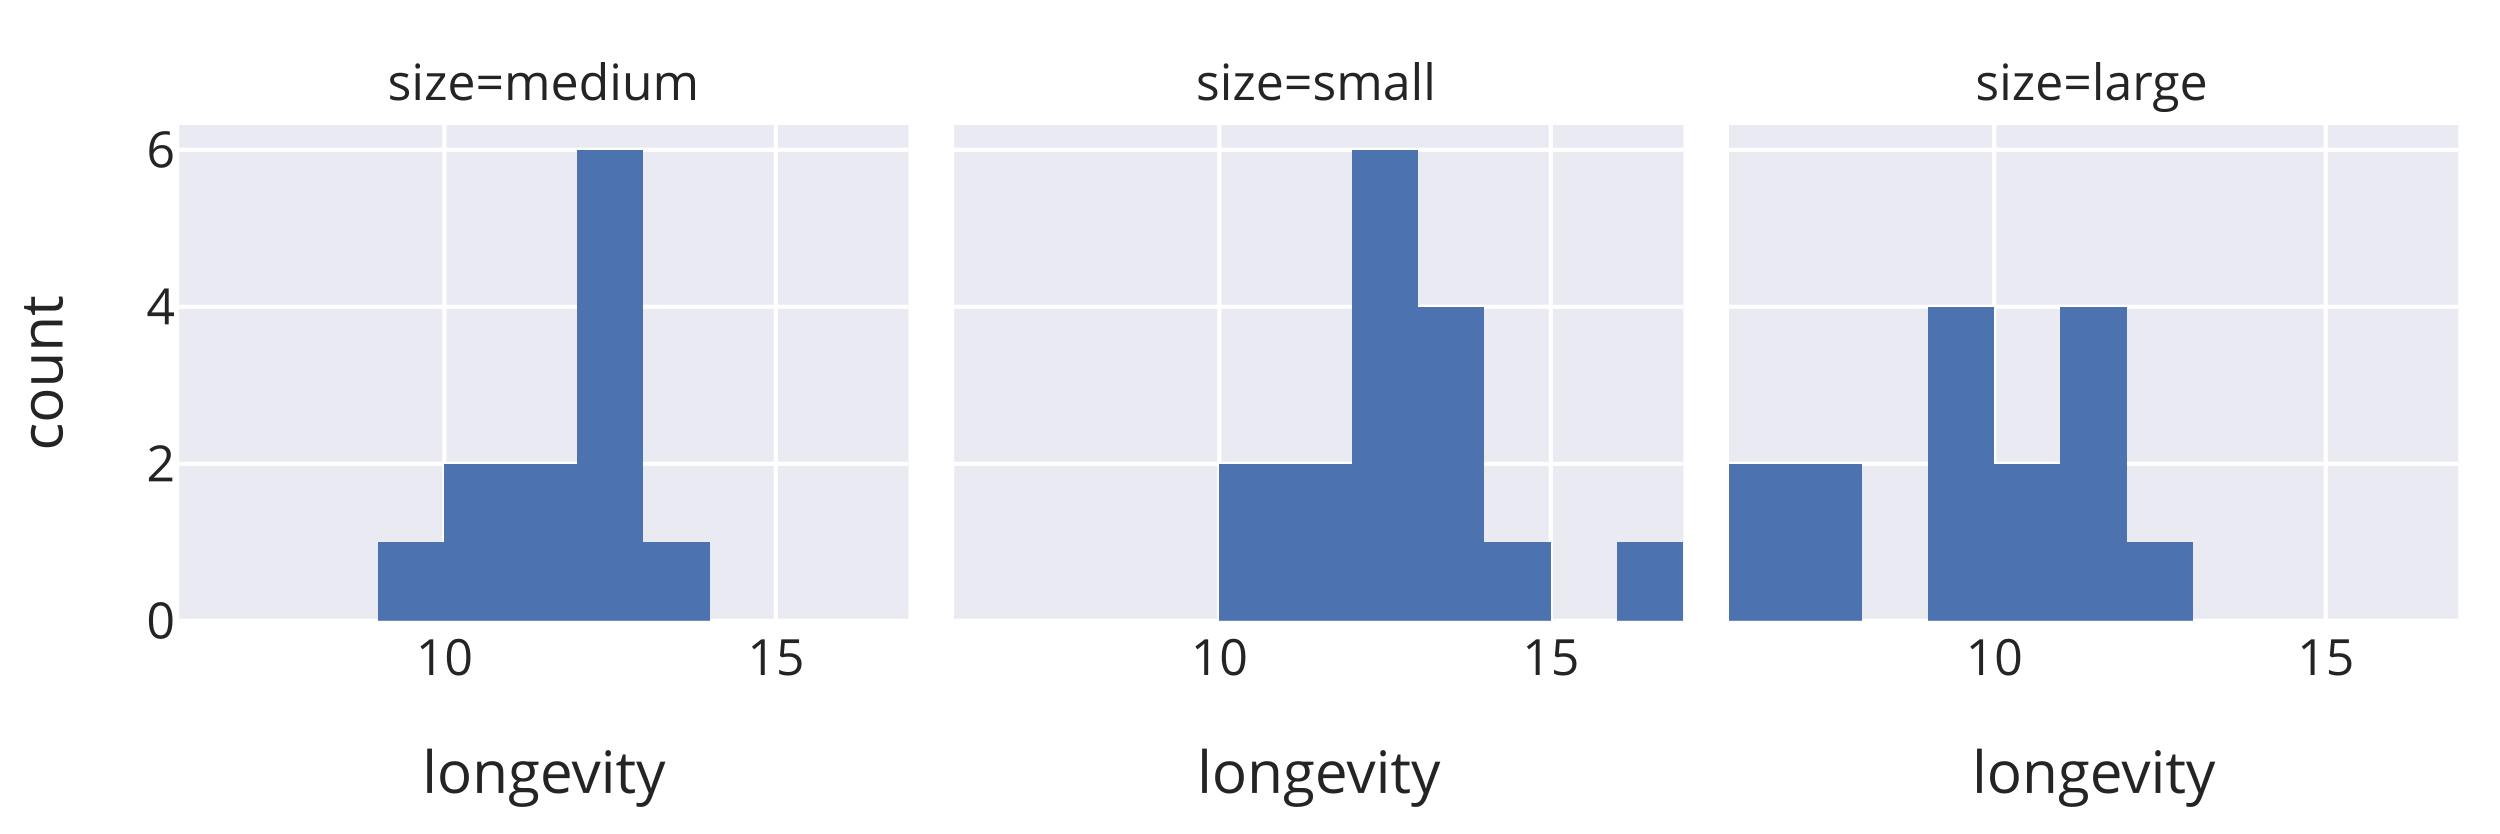
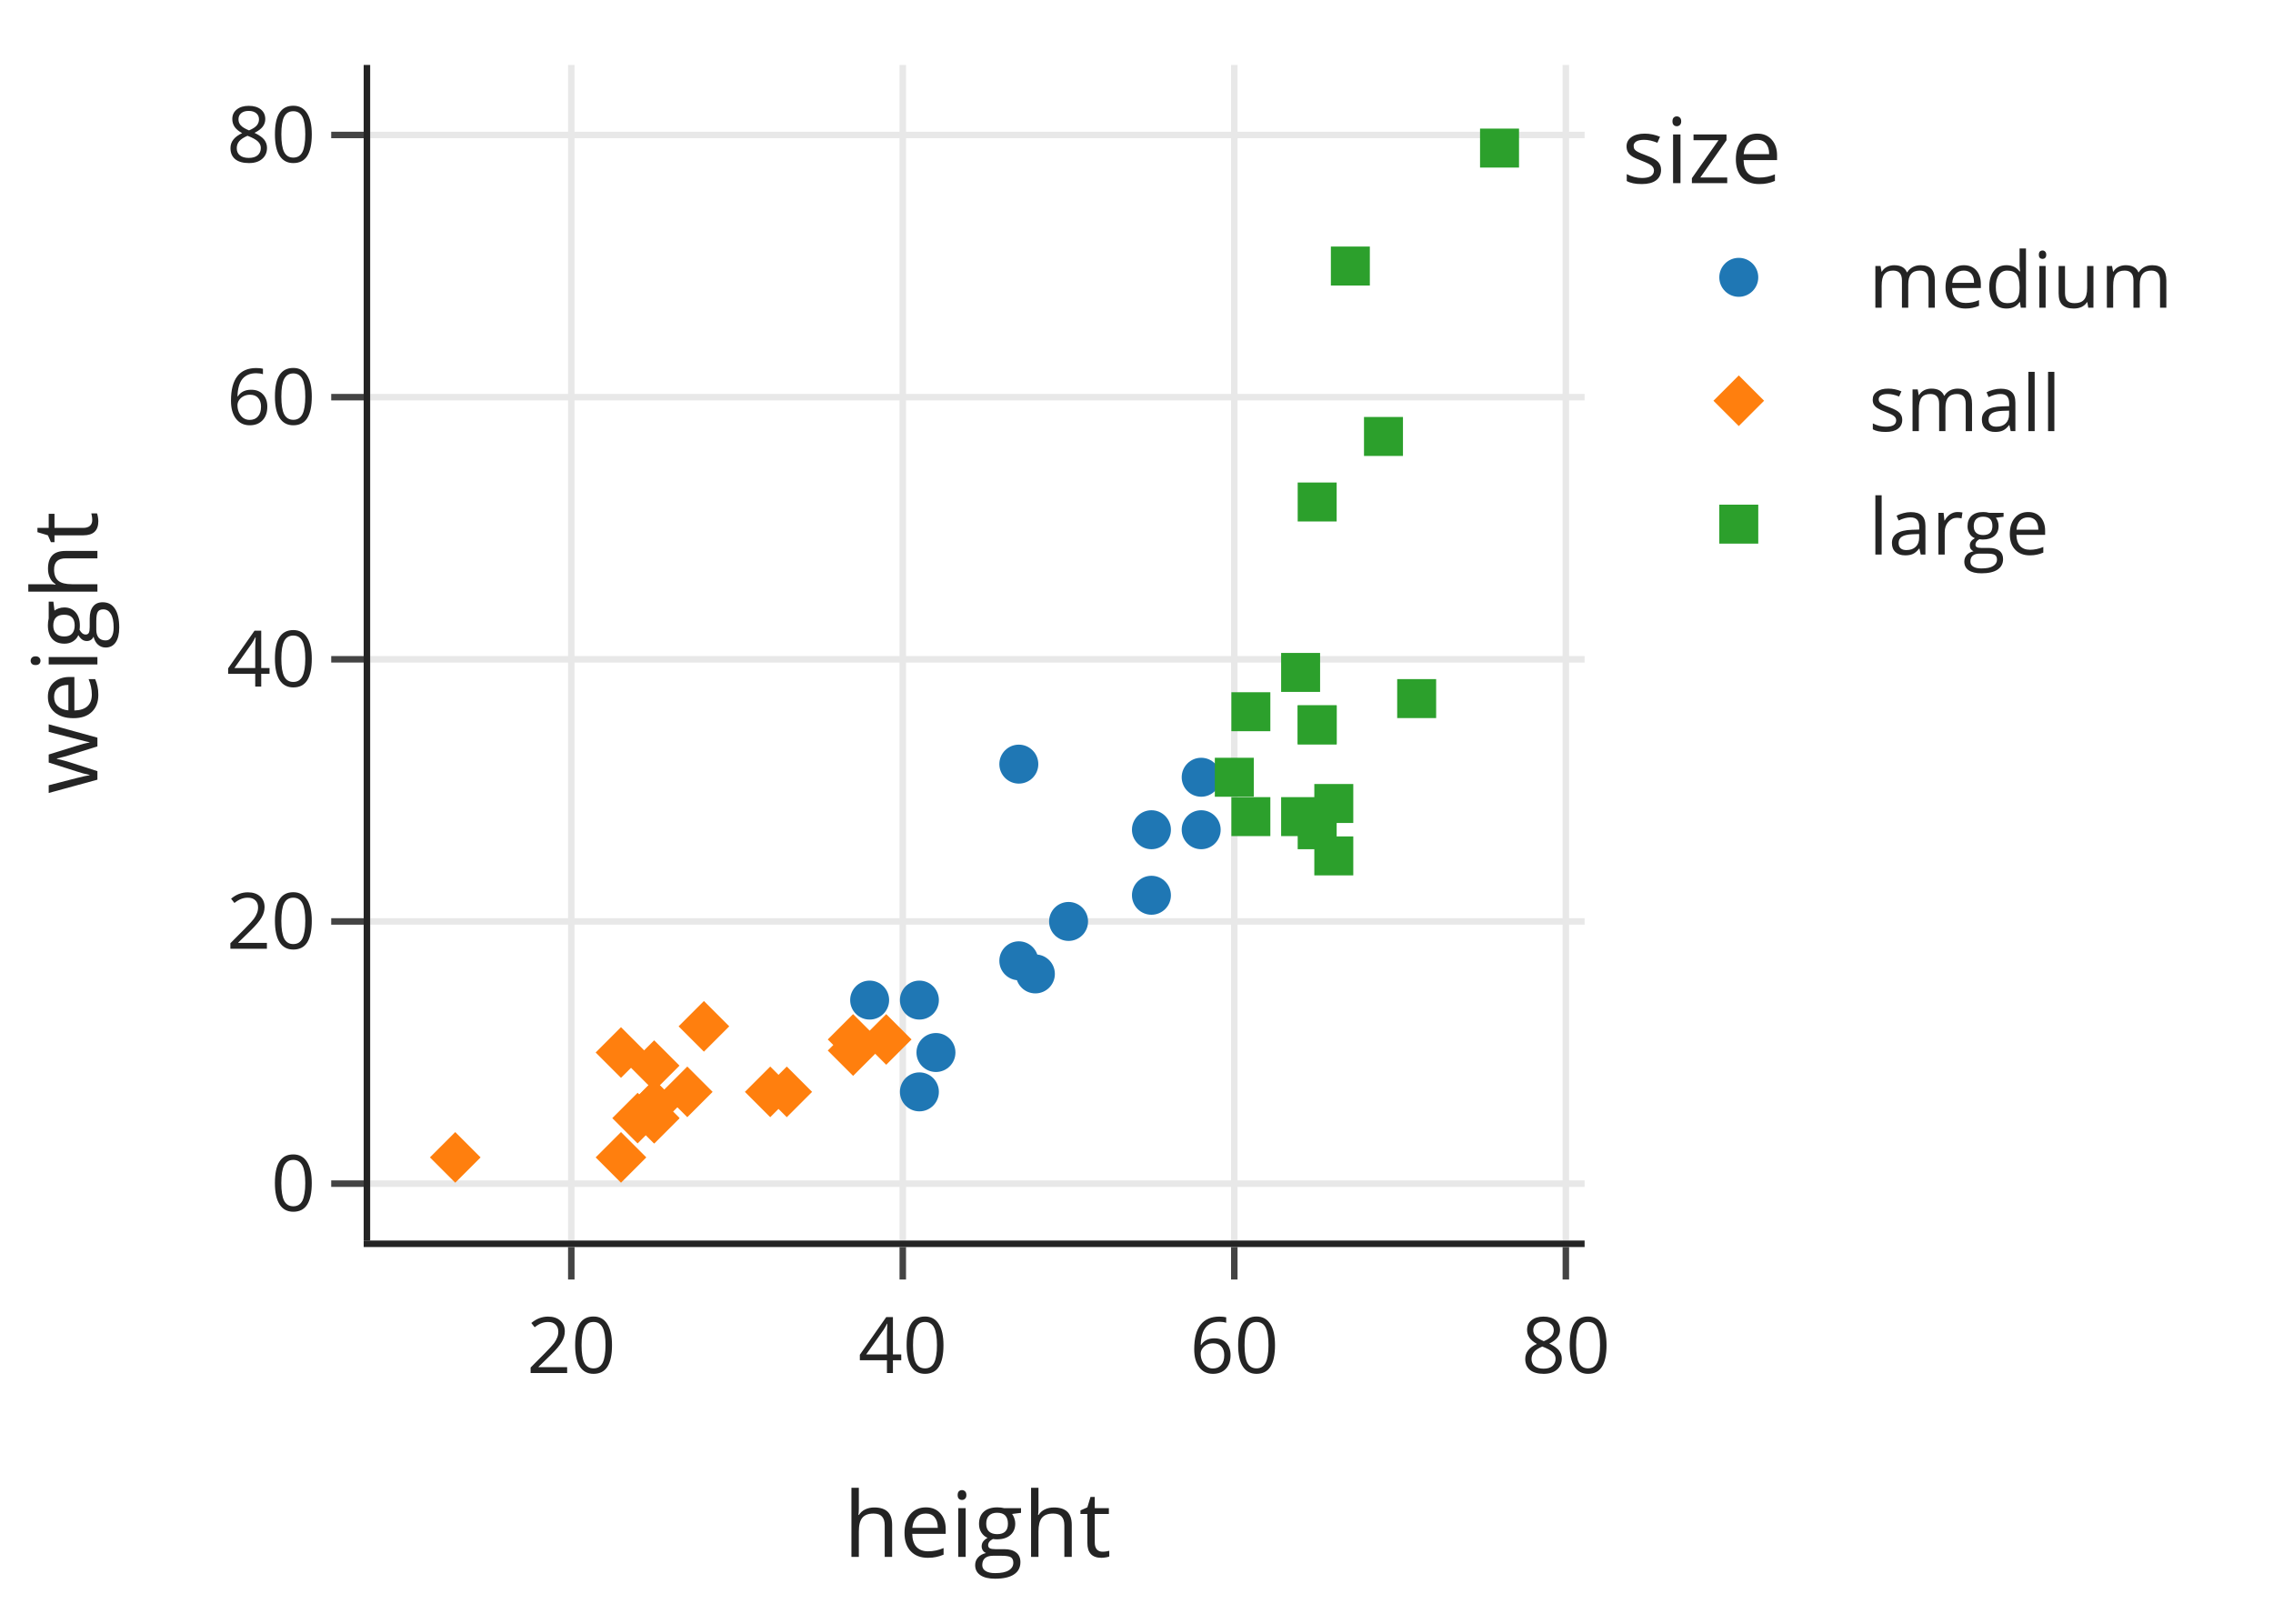
- <svg xmlns="http://www.w3.org/2000/svg" class="main-svg" width="600" height="200" style="" viewBox="0 0 600 200">
-   <rect x="0" y="0" width="600" height="200" style="fill: rgb(255, 255, 255); fill-opacity: 1;" />
-   <defs id="defs-318a5e">
+ <svg xmlns="http://www.w3.org/2000/svg" class="main-svg" width="350" height="250" style="" viewBox="0 0 350 250">
+   <rect x="0" y="0" width="350" height="250" style="fill: rgb(255, 255, 255); fill-opacity: 1;" />
+   <defs id="defs-d0784c">
    <g class="clips">
-       <clipPath id="clip318a5exyplot" class="plotclip">
-         <rect width="175.04" height="119" />
-       </clipPath>
-       <clipPath id="clip318a5ex2y2plot" class="plotclip">
-         <rect width="175.04" height="119" />
-       </clipPath>
-       <clipPath id="clip318a5ex3y3plot" class="plotclip">
-         <rect width="175.04" height="119" />
-       </clipPath>
-       <clipPath class="axesclip" id="clip318a5ex">
-         <rect x="43" y="0" width="175.04" height="200" />
-       </clipPath>
-       <clipPath class="axesclip" id="clip318a5ey">
-         <rect x="0" y="30" width="600" height="119" />
-       </clipPath>
-       <clipPath class="axesclip" id="clip318a5exy">
-         <rect x="43" y="30" width="175.04" height="119" />
-       </clipPath>
-       <clipPath class="axesclip" id="clip318a5ey2">
-         <rect x="0" y="30" width="600" height="119" />
-       </clipPath>
-       <clipPath class="axesclip" id="clip318a5exy2">
-         <rect x="43" y="30" width="175.04" height="119" />
-       </clipPath>
-       <clipPath class="axesclip" id="clip318a5ey3">
-         <rect x="0" y="30" width="600" height="119" />
-       </clipPath>
-       <clipPath class="axesclip" id="clip318a5exy3">
-         <rect x="43" y="30" width="175.04" height="119" />
-       </clipPath>
-       <clipPath class="axesclip" id="clip318a5ex2">
-         <rect x="228.98" y="0" width="175.04" height="200" />
-       </clipPath>
-       <clipPath class="axesclip" id="clip318a5ex2y">
-         <rect x="228.98" y="30" width="175.04" height="119" />
-       </clipPath>
-       <clipPath class="axesclip" id="clip318a5ex2y2">
-         <rect x="228.98" y="30" width="175.04" height="119" />
-       </clipPath>
-       <clipPath class="axesclip" id="clip318a5ex2y3">
-         <rect x="228.98" y="30" width="175.04" height="119" />
-       </clipPath>
-       <clipPath class="axesclip" id="clip318a5ex3">
-         <rect x="414.96" y="0" width="175.04" height="200" />
-       </clipPath>
-       <clipPath class="axesclip" id="clip318a5ex3y">
-         <rect x="414.96" y="30" width="175.04" height="119" />
-       </clipPath>
-       <clipPath class="axesclip" id="clip318a5ex3y2">
-         <rect x="414.96" y="30" width="175.04" height="119" />
-       </clipPath>
-       <clipPath class="axesclip" id="clip318a5ex3y3">
-         <rect x="414.96" y="30" width="175.04" height="119" />
+       <clipPath id="clipd0784cxyplot" class="plotclip">
+         <rect width="187" height="181" />
+       </clipPath>
+       <clipPath class="axesclip" id="clipd0784cx">
+         <rect x="57" y="0" width="187" height="250" />
+       </clipPath>
+       <clipPath class="axesclip" id="clipd0784cy">
+         <rect x="0" y="10" width="350" height="181" />
+       </clipPath>
+       <clipPath class="axesclip" id="clipd0784cxy">
+         <rect x="57" y="10" width="187" height="181" />
      </clipPath>
    </g>
    <g class="gradients" />
    <g class="patterns" />
  </defs>
-   <g class="bglayer">
-     <rect class="bg" x="43" y="30" width="175.04" height="119" style="fill: rgb(234, 234, 242); fill-opacity: 1; stroke-width: 0;" />
-     <rect class="bg" x="228.98" y="30" width="175.04" height="119" style="fill: rgb(234, 234, 242); fill-opacity: 1; stroke-width: 0;" />
-     <rect class="bg" x="414.96" y="30" width="175.04" height="119" style="fill: rgb(234, 234, 242); fill-opacity: 1; stroke-width: 0;" />
-   </g>
+   <g class="bglayer" />
  <g class="layer-below">
    <g class="imagelayer" />
    <g class="shapelayer" />
  </g>
  <g class="cartesianlayer">
    <g class="subplot xy">
      <g class="layer-subplot">
        <g class="shapelayer" />
        <g class="imagelayer" />
      </g>
      <g class="gridlayer">
        <g class="x">
-           <path class="xgrid crisp" transform="translate(106.65,0)" d="M0,30v119" style="stroke: rgb(255, 255, 255); stroke-opacity: 1; stroke-width: 1px;" />
-           <path class="xgrid crisp" transform="translate(186.21,0)" d="M0,30v119" style="stroke: rgb(255, 255, 255); stroke-opacity: 1; stroke-width: 1px;" />
+           <path class="xgrid crisp" transform="translate(87.97,0)" d="M0,10v181" style="stroke: rgb(232, 232, 232); stroke-opacity: 1; stroke-width: 1px;" />
+           <path class="xgrid crisp" transform="translate(139.01,0)" d="M0,10v181" style="stroke: rgb(232, 232, 232); stroke-opacity: 1; stroke-width: 1px;" />
+           <path class="xgrid crisp" transform="translate(190.06,0)" d="M0,10v181" style="stroke: rgb(232, 232, 232); stroke-opacity: 1; stroke-width: 1px;" />
+           <path class="xgrid crisp" transform="translate(241.11,0)" d="M0,10v181" style="stroke: rgb(232, 232, 232); stroke-opacity: 1; stroke-width: 1px;" />
        </g>
        <g class="y">
-           <path class="ygrid crisp" transform="translate(0,111.32)" d="M43,0h175.04" style="stroke: rgb(255, 255, 255); stroke-opacity: 1; stroke-width: 1px;" />
-           <path class="ygrid crisp" transform="translate(0,73.63)" d="M43,0h175.04" style="stroke: rgb(255, 255, 255); stroke-opacity: 1; stroke-width: 1px;" />
-           <path class="ygrid crisp" transform="translate(0,35.95)" d="M43,0h175.04" style="stroke: rgb(255, 255, 255); stroke-opacity: 1; stroke-width: 1px;" />
-         </g>
-       </g>
-       <g class="zerolinelayer">
-         <path class="yzl zl crisp" transform="translate(0,149)" d="M43,0h175.04" style="stroke: rgb(255, 255, 255); stroke-opacity: 1; stroke-width: 1px;" />
-       </g>
+           <path class="ygrid crisp" transform="translate(0,182.24)" d="M57,0h187" style="stroke: rgb(232, 232, 232); stroke-opacity: 1; stroke-width: 1px;" />
+           <path class="ygrid crisp" transform="translate(0,141.87)" d="M57,0h187" style="stroke: rgb(232, 232, 232); stroke-opacity: 1; stroke-width: 1px;" />
+           <path class="ygrid crisp" transform="translate(0,101.51)" d="M57,0h187" style="stroke: rgb(232, 232, 232); stroke-opacity: 1; stroke-width: 1px;" />
+           <path class="ygrid crisp" transform="translate(0,61.15)" d="M57,0h187" style="stroke: rgb(232, 232, 232); stroke-opacity: 1; stroke-width: 1px;" />
+           <path class="ygrid crisp" transform="translate(0,20.78)" d="M57,0h187" style="stroke: rgb(232, 232, 232); stroke-opacity: 1; stroke-width: 1px;" />
+         </g>
+       </g>
+       <g class="zerolinelayer" />
      <path class="xlines-below" />
      <path class="ylines-below" />
      <g class="overlines-below" />
      <g class="xaxislayer-below" />
      <g class="yaxislayer-below" />
      <g class="overaxes-below" />
-       <g class="plot" transform="translate(43,30)" clip-path="url(#clip318a5exyplot)">
-         <g class="barlayer mlayer">
-           <g class="trace bars" shape-rendering="crispEdges" style="opacity: 1;">
+       <g class="plot" transform="translate(57,10)" clip-path="url(#clipd0784cxyplot)">
+         <g class="scatterlayer mlayer">
+           <g class="trace scatter trace59fc5f" style="stroke-miterlimit: 2; opacity: 1;">
+             <g class="fills" />
+             <g class="errorbars" />
+             <g class="lines" />
            <g class="points">
-               <g class="point">
-                 <path d="M47.74,119V100.16H63.65V119Z" style="vector-effect: non-scaling-stroke; opacity: 1; stroke-width: 0px; fill: rgb(76, 114, 176); fill-opacity: 1;" />
-               </g>
-               <g class="point">
-                 <path d="M63.65,119V81.32H79.56V119Z" style="vector-effect: non-scaling-stroke; opacity: 1; stroke-width: 0px; fill: rgb(76, 114, 176); fill-opacity: 1;" />
-               </g>
-               <g class="point">
-                 <path d="M79.56,119V81.32H95.48V119Z" style="vector-effect: non-scaling-stroke; opacity: 1; stroke-width: 0px; fill: rgb(76, 114, 176); fill-opacity: 1;" />
-               </g>
-               <g class="point">
-                 <path d="M95.48,119V5.95H111.39V119Z" style="vector-effect: non-scaling-stroke; opacity: 1; stroke-width: 0px; fill: rgb(76, 114, 176); fill-opacity: 1;" />
-               </g>
-               <g class="point">
-                 <path d="M111.39,119V100.16H127.3V119Z" style="vector-effect: non-scaling-stroke; opacity: 1; stroke-width: 0px; fill: rgb(76, 114, 176); fill-opacity: 1;" />
-               </g>
-             </g>
+               <path class="point" transform="translate(102.43,139.95)" d="M3,0A3,3 0 1,1 0,-3A3,3 0 0,1 3,0Z" style="opacity: 1; stroke-width: 0px; fill: rgb(31, 119, 180); fill-opacity: 1;" />
+               <path class="point" transform="translate(84.57,143.98)" d="M3,0A3,3 0 1,1 0,-3A3,3 0 0,1 3,0Z" style="opacity: 1; stroke-width: 0px; fill: rgb(31, 119, 180); fill-opacity: 1;" />
+               <path class="point" transform="translate(120.3,127.84)" d="M3,0A3,3 0 1,1 0,-3A3,3 0 0,1 3,0Z" style="opacity: 1; stroke-width: 0px; fill: rgb(31, 119, 180); fill-opacity: 1;" />
+               <path class="point" transform="translate(107.54,131.87)" d="M3,0A3,3 0 1,1 0,-3A3,3 0 0,1 3,0Z" style="opacity: 1; stroke-width: 0px; fill: rgb(31, 119, 180); fill-opacity: 1;" />
+               <path class="point" transform="translate(127.96,109.67)" d="M3,0A3,3 0 1,1 0,-3A3,3 0 0,1 3,0Z" style="opacity: 1; stroke-width: 0px; fill: rgb(31, 119, 180); fill-opacity: 1;" />
+               <path class="point" transform="translate(127.96,117.75)" d="M3,0A3,3 0 1,1 0,-3A3,3 0 0,1 3,0Z" style="opacity: 1; stroke-width: 0px; fill: rgb(31, 119, 180); fill-opacity: 1;" />
+               <path class="point" transform="translate(84.57,158.11)" d="M3,0A3,3 0 1,1 0,-3A3,3 0 0,1 3,0Z" style="opacity: 1; stroke-width: 0px; fill: rgb(31, 119, 180); fill-opacity: 1;" />
+               <path class="point" transform="translate(87.12,152.05)" d="M3,0A3,3 0 1,1 0,-3A3,3 0 0,1 3,0Z" style="opacity: 1; stroke-width: 0px; fill: rgb(31, 119, 180); fill-opacity: 1;" />
+               <path class="point" transform="translate(76.91,143.98)" d="M3,0A3,3 0 1,1 0,-3A3,3 0 0,1 3,0Z" style="opacity: 1; stroke-width: 0px; fill: rgb(31, 119, 180); fill-opacity: 1;" />
+               <path class="point" transform="translate(99.88,107.65)" d="M3,0A3,3 0 1,1 0,-3A3,3 0 0,1 3,0Z" style="opacity: 1; stroke-width: 0px; fill: rgb(31, 119, 180); fill-opacity: 1;" />
+               <path class="point" transform="translate(99.88,137.93)" d="M3,0A3,3 0 1,1 0,-3A3,3 0 0,1 3,0Z" style="opacity: 1; stroke-width: 0px; fill: rgb(31, 119, 180); fill-opacity: 1;" />
+               <path class="point" transform="translate(120.3,117.75)" d="M3,0A3,3 0 1,1 0,-3A3,3 0 0,1 3,0Z" style="opacity: 1; stroke-width: 0px; fill: rgb(31, 119, 180); fill-opacity: 1;" />
+             </g>
+             <g class="text" />
+           </g>
+           <g class="trace scatter tracee85592" style="stroke-miterlimit: 2; opacity: 1;">
+             <g class="fills" />
+             <g class="errorbars" />
+             <g class="lines" />
+             <g class="points">
+               <path class="point" transform="translate(43.73,160.13)" d="M3.9,0L0,3.9L-3.9,0L0,-3.9Z" style="opacity: 1; stroke-width: 0px; fill: rgb(255, 127, 14); fill-opacity: 1;" />
+               <path class="point" transform="translate(74.36,150.04)" d="M3.9,0L0,3.9L-3.9,0L0,-3.9Z" style="opacity: 1; stroke-width: 0px; fill: rgb(255, 127, 14); fill-opacity: 1;" />
+               <path class="point" transform="translate(74.36,151.75)" d="M3.9,0L0,3.9L-3.9,0L0,-3.9Z" style="opacity: 1; stroke-width: 0px; fill: rgb(255, 127, 14); fill-opacity: 1;" />
+               <path class="point" transform="translate(48.83,158.11)" d="M3.9,0L0,3.9L-3.9,0L0,-3.9Z" style="opacity: 1; stroke-width: 0px; fill: rgb(255, 127, 14); fill-opacity: 1;" />
+               <path class="point" transform="translate(64.15,158.11)" d="M3.9,0L0,3.9L-3.9,0L0,-3.9Z" style="opacity: 1; stroke-width: 0px; fill: rgb(255, 127, 14); fill-opacity: 1;" />
+               <path class="point" transform="translate(13.1,168.2)" d="M3.9,0L0,3.9L-3.9,0L0,-3.9Z" style="opacity: 1; stroke-width: 0px; fill: rgb(255, 127, 14); fill-opacity: 1;" />
+               <path class="point" transform="translate(43.73,162.15)" d="M3.9,0L0,3.9L-3.9,0L0,-3.9Z" style="opacity: 1; stroke-width: 0px; fill: rgb(255, 127, 14); fill-opacity: 1;" />
+               <path class="point" transform="translate(38.62,168.2)" d="M3.9,0L0,3.9L-3.9,0L0,-3.9Z" style="opacity: 1; stroke-width: 0px; fill: rgb(255, 127, 14); fill-opacity: 1;" />
+               <path class="point" transform="translate(43.73,160.13)" d="M3.9,0L0,3.9L-3.9,0L0,-3.9Z" style="opacity: 1; stroke-width: 0px; fill: rgb(255, 127, 14); fill-opacity: 1;" />
+               <path class="point" transform="translate(79.46,150.04)" d="M3.9,0L0,3.9L-3.9,0L0,-3.9Z" style="opacity: 1; stroke-width: 0px; fill: rgb(255, 127, 14); fill-opacity: 1;" />
+               <path class="point" transform="translate(41.18,162.15)" d="M3.9,0L0,3.9L-3.9,0L0,-3.9Z" style="opacity: 1; stroke-width: 0px; fill: rgb(255, 127, 14); fill-opacity: 1;" />
+               <path class="point" transform="translate(43.73,162.15)" d="M3.9,0L0,3.9L-3.9,0L0,-3.9Z" style="opacity: 1; stroke-width: 0px; fill: rgb(255, 127, 14); fill-opacity: 1;" />
+               <path class="point" transform="translate(61.6,158.11)" d="M3.9,0L0,3.9L-3.9,0L0,-3.9Z" style="opacity: 1; stroke-width: 0px; fill: rgb(255, 127, 14); fill-opacity: 1;" />
+               <path class="point" transform="translate(51.39,148.02)" d="M3.9,0L0,3.9L-3.9,0L0,-3.9Z" style="opacity: 1; stroke-width: 0px; fill: rgb(255, 127, 14); fill-opacity: 1;" />
+               <path class="point" transform="translate(38.62,152.05)" d="M3.9,0L0,3.9L-3.9,0L0,-3.9Z" style="opacity: 1; stroke-width: 0px; fill: rgb(255, 127, 14); fill-opacity: 1;" />
+               <path class="point" transform="translate(43.73,154.07)" d="M3.9,0L0,3.9L-3.9,0L0,-3.9Z" style="opacity: 1; stroke-width: 0px; fill: rgb(255, 127, 14); fill-opacity: 1;" />
+             </g>
+             <g class="text" />
+           </g>
+           <g class="trace scatter traceb0f24b" style="stroke-miterlimit: 2; opacity: 1;">
+             <g class="fills" />
+             <g class="errorbars" />
+             <g class="lines" />
+             <g class="points">
+               <path class="point" transform="translate(135.61,115.73)" d="M3,3H-3V-3H3Z" style="opacity: 1; stroke-width: 0px; fill: rgb(44, 160, 44); fill-opacity: 1;" />
+               <path class="point" transform="translate(145.82,117.75)" d="M3,3H-3V-3H3Z" style="opacity: 1; stroke-width: 0px; fill: rgb(44, 160, 44); fill-opacity: 1;" />
+               <path class="point" transform="translate(148.38,113.71)" d="M3,3H-3V-3H3Z" style="opacity: 1; stroke-width: 0px; fill: rgb(44, 160, 44); fill-opacity: 1;" />
+               <path class="point" transform="translate(133.06,109.67)" d="M3,3H-3V-3H3Z" style="opacity: 1; stroke-width: 0px; fill: rgb(44, 160, 44); fill-opacity: 1;" />
+               <path class="point" transform="translate(143.27,115.73)" d="M3,3H-3V-3H3Z" style="opacity: 1; stroke-width: 0px; fill: rgb(44, 160, 44); fill-opacity: 1;" />
+               <path class="point" transform="translate(145.82,101.6)" d="M3,3H-3V-3H3Z" style="opacity: 1; stroke-width: 0px; fill: rgb(44, 160, 44); fill-opacity: 1;" />
+               <path class="point" transform="translate(148.38,121.78)" d="M3,3H-3V-3H3Z" style="opacity: 1; stroke-width: 0px; fill: rgb(44, 160, 44); fill-opacity: 1;" />
+               <path class="point" transform="translate(156.03,57.2)" d="M3,3H-3V-3H3Z" style="opacity: 1; stroke-width: 0px; fill: rgb(44, 160, 44); fill-opacity: 1;" />
+               <path class="point" transform="translate(145.82,101.6)" d="M3,3H-3V-3H3Z" style="opacity: 1; stroke-width: 0px; fill: rgb(44, 160, 44); fill-opacity: 1;" />
+               <path class="point" transform="translate(161.14,97.56)" d="M3,3H-3V-3H3Z" style="opacity: 1; stroke-width: 0px; fill: rgb(44, 160, 44); fill-opacity: 1;" />
+               <path class="point" transform="translate(135.61,99.58)" d="M3,3H-3V-3H3Z" style="opacity: 1; stroke-width: 0px; fill: rgb(44, 160, 44); fill-opacity: 1;" />
+               <path class="point" transform="translate(143.27,93.53)" d="M3,3H-3V-3H3Z" style="opacity: 1; stroke-width: 0px; fill: rgb(44, 160, 44); fill-opacity: 1;" />
+               <path class="point" transform="translate(145.82,67.29)" d="M3,3H-3V-3H3Z" style="opacity: 1; stroke-width: 0px; fill: rgb(44, 160, 44); fill-opacity: 1;" />
+               <path class="point" transform="translate(173.9,12.8)" d="M3,3H-3V-3H3Z" style="opacity: 1; stroke-width: 0px; fill: rgb(44, 160, 44); fill-opacity: 1;" />
+               <path class="point" transform="translate(150.93,30.96)" d="M3,3H-3V-3H3Z" style="opacity: 1; stroke-width: 0px; fill: rgb(44, 160, 44); fill-opacity: 1;" />
+             </g>
+             <g class="text" />
          </g>
        </g>
      </g>
      <g class="overplot" />
-       <path class="xlines-above crisp" d="M0,0" style="fill: none;" />
-       <path class="ylines-above crisp" d="M0,0" style="fill: none;" />
+       <path class="xlines-above crisp" d="M56,191.5H244" style="fill: none; stroke-width: 1px; stroke: rgb(36, 36, 36); stroke-opacity: 1;" />
+       <path class="ylines-above crisp" d="M56.5,10V191" style="fill: none; stroke-width: 1px; stroke: rgb(36, 36, 36); stroke-opacity: 1;" />
      <g class="overlines-above" />
      <g class="xaxislayer-above">
-         <g class="xtick">
-           <text text-anchor="middle" x="0" y="162" transform="translate(106.65,0)" style="font-family: 'Open Sans', verdana, arial, sans-serif; font-size: 12px; fill: rgb(36, 36, 36); fill-opacity: 1; white-space: pre; opacity: 1;">10</text>
-         </g>
-         <g class="xtick">
-           <text text-anchor="middle" x="0" y="162" style="font-family: 'Open Sans', verdana, arial, sans-serif; font-size: 12px; fill: rgb(36, 36, 36); fill-opacity: 1; white-space: pre; opacity: 1;" transform="translate(186.21,0)">15</text>
+         <path class="xtick ticks crisp" d="M0,192v5" transform="translate(87.97,0)" style="stroke: rgb(68, 68, 68); stroke-opacity: 1; stroke-width: 1px;" />
+         <path class="xtick ticks crisp" d="M0,192v5" transform="translate(139.01,0)" style="stroke: rgb(68, 68, 68); stroke-opacity: 1; stroke-width: 1px;" />
+         <path class="xtick ticks crisp" d="M0,192v5" transform="translate(190.06,0)" style="stroke: rgb(68, 68, 68); stroke-opacity: 1; stroke-width: 1px;" />
+         <path class="xtick ticks crisp" d="M0,192v5" transform="translate(241.11,0)" style="stroke: rgb(68, 68, 68); stroke-opacity: 1; stroke-width: 1px;" />
+         <g class="xtick">
+           <text text-anchor="middle" x="0" y="211.4" transform="translate(87.97,0)" style="font-family: 'Open Sans', verdana, arial, sans-serif; font-size: 12px; fill: rgb(36, 36, 36); fill-opacity: 1; white-space: pre; opacity: 1;">20</text>
+         </g>
+         <g class="xtick">
+           <text text-anchor="middle" x="0" y="211.4" style="font-family: 'Open Sans', verdana, arial, sans-serif; font-size: 12px; fill: rgb(36, 36, 36); fill-opacity: 1; white-space: pre; opacity: 1;" transform="translate(139.01,0)">40</text>
+         </g>
+         <g class="xtick">
+           <text text-anchor="middle" x="0" y="211.4" style="font-family: 'Open Sans', verdana, arial, sans-serif; font-size: 12px; fill: rgb(36, 36, 36); fill-opacity: 1; white-space: pre; opacity: 1;" transform="translate(190.06,0)">60</text>
+         </g>
+         <g class="xtick">
+           <text text-anchor="middle" x="0" y="211.4" style="font-family: 'Open Sans', verdana, arial, sans-serif; font-size: 12px; fill: rgb(36, 36, 36); fill-opacity: 1; white-space: pre; opacity: 1;" transform="translate(241.11,0)">80</text>
        </g>
      </g>
      <g class="yaxislayer-above">
-         <g class="ytick">
-           <text text-anchor="end" x="42" y="4.2" transform="translate(0,149)" style="font-family: 'Open Sans', verdana, arial, sans-serif; font-size: 12px; fill: rgb(36, 36, 36); fill-opacity: 1; white-space: pre; opacity: 1;">0</text>
-         </g>
-         <g class="ytick">
-           <text text-anchor="end" x="42" y="4.2" style="font-family: 'Open Sans', verdana, arial, sans-serif; font-size: 12px; fill: rgb(36, 36, 36); fill-opacity: 1; white-space: pre; opacity: 1;" transform="translate(0,111.32)">2</text>
-         </g>
-         <g class="ytick">
-           <text text-anchor="end" x="42" y="4.2" style="font-family: 'Open Sans', verdana, arial, sans-serif; font-size: 12px; fill: rgb(36, 36, 36); fill-opacity: 1; white-space: pre; opacity: 1;" transform="translate(0,73.63)">4</text>
-         </g>
-         <g class="ytick">
-           <text text-anchor="end" x="42" y="4.2" style="font-family: 'Open Sans', verdana, arial, sans-serif; font-size: 12px; fill: rgb(36, 36, 36); fill-opacity: 1; white-space: pre; opacity: 1;" transform="translate(0,35.95)">6</text>
-         </g>
-       </g>
-       <g class="overaxes-above" />
-     </g>
-     <g class="subplot x2y2">
-       <g class="layer-subplot">
-         <g class="shapelayer" />
-         <g class="imagelayer" />
-       </g>
-       <g class="gridlayer">
-         <g class="x2">
-           <path class="x2grid crisp" transform="translate(292.63,0)" d="M0,30v119" style="stroke: rgb(255, 255, 255); stroke-opacity: 1; stroke-width: 1px;" />
-           <path class="x2grid crisp" transform="translate(372.19,0)" d="M0,30v119" style="stroke: rgb(255, 255, 255); stroke-opacity: 1; stroke-width: 1px;" />
-         </g>
-         <g class="y2">
-           <path class="y2grid crisp" transform="translate(0,111.32)" d="M228.98,0h175.04" style="stroke: rgb(255, 255, 255); stroke-opacity: 1; stroke-width: 1px;" />
-           <path class="y2grid crisp" transform="translate(0,73.63)" d="M228.98,0h175.04" style="stroke: rgb(255, 255, 255); stroke-opacity: 1; stroke-width: 1px;" />
-           <path class="y2grid crisp" transform="translate(0,35.95)" d="M228.98,0h175.04" style="stroke: rgb(255, 255, 255); stroke-opacity: 1; stroke-width: 1px;" />
-         </g>
-       </g>
-       <g class="zerolinelayer">
-         <path class="y2zl zl crisp" transform="translate(0,149)" d="M228.98,0h175.04" style="stroke: rgb(255, 255, 255); stroke-opacity: 1; stroke-width: 1px;" />
-       </g>
-       <path class="xlines-below" />
-       <path class="ylines-below" />
-       <g class="overlines-below" />
-       <g class="xaxislayer-below" />
-       <g class="yaxislayer-below" />
-       <g class="overaxes-below" />
-       <g class="plot" transform="translate(228.98,30)" clip-path="url(#clip318a5ex2y2plot)">
-         <g class="barlayer mlayer">
-           <g class="trace bars" shape-rendering="crispEdges" style="opacity: 1;">
-             <g class="points">
-               <g class="point">
-                 <path d="M63.65,119V81.32H79.56V119Z" style="vector-effect: non-scaling-stroke; opacity: 1; stroke-width: 0px; fill: rgb(76, 114, 176); fill-opacity: 1;" />
-               </g>
-               <g class="point">
-                 <path d="M79.56,119V81.32H95.48V119Z" style="vector-effect: non-scaling-stroke; opacity: 1; stroke-width: 0px; fill: rgb(76, 114, 176); fill-opacity: 1;" />
-               </g>
-               <g class="point">
-                 <path d="M95.48,119V5.95H111.39V119Z" style="vector-effect: non-scaling-stroke; opacity: 1; stroke-width: 0px; fill: rgb(76, 114, 176); fill-opacity: 1;" />
-               </g>
-               <g class="point">
-                 <path d="M111.39,119V43.63H127.3V119Z" style="vector-effect: non-scaling-stroke; opacity: 1; stroke-width: 0px; fill: rgb(76, 114, 176); fill-opacity: 1;" />
-               </g>
-               <g class="point">
-                 <path d="M127.3,119V100.16H143.21V119Z" style="vector-effect: non-scaling-stroke; opacity: 1; stroke-width: 0px; fill: rgb(76, 114, 176); fill-opacity: 1;" />
-               </g>
-               <g class="point">
-                 <path d="M0,0Z" style="vector-effect: non-scaling-stroke; opacity: 1; stroke-width: 0px; fill: rgb(76, 114, 176); fill-opacity: 1;" />
-               </g>
-               <g class="point">
-                 <path d="M159.13,119V100.16H175.04V119Z" style="vector-effect: non-scaling-stroke; opacity: 1; stroke-width: 0px; fill: rgb(76, 114, 176); fill-opacity: 1;" />
-               </g>
-             </g>
-           </g>
-         </g>
-       </g>
-       <g class="overplot" />
-       <path class="xlines-above crisp" d="M0,0" style="fill: none;" />
-       <path class="ylines-above crisp" d="M0,0" style="fill: none;" />
-       <g class="overlines-above" />
-       <g class="xaxislayer-above">
-         <g class="x2tick">
-           <text text-anchor="middle" x="0" y="162" transform="translate(292.63,0)" style="font-family: 'Open Sans', verdana, arial, sans-serif; font-size: 12px; fill: rgb(36, 36, 36); fill-opacity: 1; white-space: pre; opacity: 1;">10</text>
-         </g>
-         <g class="x2tick">
-           <text text-anchor="middle" x="0" y="162" style="font-family: 'Open Sans', verdana, arial, sans-serif; font-size: 12px; fill: rgb(36, 36, 36); fill-opacity: 1; white-space: pre; opacity: 1;" transform="translate(372.19,0)">15</text>
-         </g>
-       </g>
-       <g class="yaxislayer-above" />
-       <g class="overaxes-above" />
-     </g>
-     <g class="subplot x3y3">
-       <g class="layer-subplot">
-         <g class="shapelayer" />
-         <g class="imagelayer" />
-       </g>
-       <g class="gridlayer">
-         <g class="x3">
-           <path class="x3grid crisp" transform="translate(478.61,0)" d="M0,30v119" style="stroke: rgb(255, 255, 255); stroke-opacity: 1; stroke-width: 1px;" />
-           <path class="x3grid crisp" transform="translate(558.17,0)" d="M0,30v119" style="stroke: rgb(255, 255, 255); stroke-opacity: 1; stroke-width: 1px;" />
-         </g>
-         <g class="y3">
-           <path class="y3grid crisp" transform="translate(0,111.32)" d="M414.96,0h175.04" style="stroke: rgb(255, 255, 255); stroke-opacity: 1; stroke-width: 1px;" />
-           <path class="y3grid crisp" transform="translate(0,73.63)" d="M414.96,0h175.04" style="stroke: rgb(255, 255, 255); stroke-opacity: 1; stroke-width: 1px;" />
-           <path class="y3grid crisp" transform="translate(0,35.95)" d="M414.96,0h175.04" style="stroke: rgb(255, 255, 255); stroke-opacity: 1; stroke-width: 1px;" />
-         </g>
-       </g>
-       <g class="zerolinelayer">
-         <path class="y3zl zl crisp" transform="translate(0,149)" d="M414.96,0h175.04" style="stroke: rgb(255, 255, 255); stroke-opacity: 1; stroke-width: 1px;" />
-       </g>
-       <path class="xlines-below" />
-       <path class="ylines-below" />
-       <g class="overlines-below" />
-       <g class="xaxislayer-below" />
-       <g class="yaxislayer-below" />
-       <g class="overaxes-below" />
-       <g class="plot" transform="translate(414.96,30)" clip-path="url(#clip318a5ex3y3plot)">
-         <g class="barlayer mlayer">
-           <g class="trace bars" shape-rendering="crispEdges" style="opacity: 1;">
-             <g class="points">
-               <g class="point">
-                 <path d="M0,119V81.32H15.91V119Z" style="vector-effect: non-scaling-stroke; opacity: 1; stroke-width: 0px; fill: rgb(76, 114, 176); fill-opacity: 1;" />
-               </g>
-               <g class="point">
-                 <path d="M15.91,119V81.32H31.83V119Z" style="vector-effect: non-scaling-stroke; opacity: 1; stroke-width: 0px; fill: rgb(76, 114, 176); fill-opacity: 1;" />
-               </g>
-               <g class="point">
-                 <path d="M0,0Z" style="vector-effect: non-scaling-stroke; opacity: 1; stroke-width: 0px; fill: rgb(76, 114, 176); fill-opacity: 1;" />
-               </g>
-               <g class="point">
-                 <path d="M47.74,119V43.63H63.65V119Z" style="vector-effect: non-scaling-stroke; opacity: 1; stroke-width: 0px; fill: rgb(76, 114, 176); fill-opacity: 1;" />
-               </g>
-               <g class="point">
-                 <path d="M63.65,119V81.32H79.56V119Z" style="vector-effect: non-scaling-stroke; opacity: 1; stroke-width: 0px; fill: rgb(76, 114, 176); fill-opacity: 1;" />
-               </g>
-               <g class="point">
-                 <path d="M79.56,119V43.63H95.48V119Z" style="vector-effect: non-scaling-stroke; opacity: 1; stroke-width: 0px; fill: rgb(76, 114, 176); fill-opacity: 1;" />
-               </g>
-               <g class="point">
-                 <path d="M95.48,119V100.16H111.39V119Z" style="vector-effect: non-scaling-stroke; opacity: 1; stroke-width: 0px; fill: rgb(76, 114, 176); fill-opacity: 1;" />
-               </g>
-             </g>
-           </g>
-         </g>
-       </g>
-       <g class="overplot" />
-       <path class="xlines-above crisp" d="M0,0" style="fill: none;" />
-       <path class="ylines-above crisp" d="M0,0" style="fill: none;" />
-       <g class="overlines-above" />
-       <g class="xaxislayer-above">
-         <g class="x3tick">
-           <text text-anchor="middle" x="0" y="162" transform="translate(478.61,0)" style="font-family: 'Open Sans', verdana, arial, sans-serif; font-size: 12px; fill: rgb(36, 36, 36); fill-opacity: 1; white-space: pre; opacity: 1;">10</text>
-         </g>
-         <g class="x3tick">
-           <text text-anchor="middle" x="0" y="162" style="font-family: 'Open Sans', verdana, arial, sans-serif; font-size: 12px; fill: rgb(36, 36, 36); fill-opacity: 1; white-space: pre; opacity: 1;" transform="translate(558.17,0)">15</text>
-         </g>
-       </g>
-       <g class="yaxislayer-above" />
+         <path class="ytick ticks crisp" d="M56,0h-5" transform="translate(0,182.24)" style="stroke: rgb(68, 68, 68); stroke-opacity: 1; stroke-width: 1px;" />
+         <path class="ytick ticks crisp" d="M56,0h-5" transform="translate(0,141.87)" style="stroke: rgb(68, 68, 68); stroke-opacity: 1; stroke-width: 1px;" />
+         <path class="ytick ticks crisp" d="M56,0h-5" transform="translate(0,101.51)" style="stroke: rgb(68, 68, 68); stroke-opacity: 1; stroke-width: 1px;" />
+         <path class="ytick ticks crisp" d="M56,0h-5" transform="translate(0,61.15)" style="stroke: rgb(68, 68, 68); stroke-opacity: 1; stroke-width: 1px;" />
+         <path class="ytick ticks crisp" d="M56,0h-5" transform="translate(0,20.78)" style="stroke: rgb(68, 68, 68); stroke-opacity: 1; stroke-width: 1px;" />
+         <g class="ytick">
+           <text text-anchor="end" x="48.6" y="4.2" transform="translate(0,182.24)" style="font-family: 'Open Sans', verdana, arial, sans-serif; font-size: 12px; fill: rgb(36, 36, 36); fill-opacity: 1; white-space: pre; opacity: 1;">0</text>
+         </g>
+         <g class="ytick">
+           <text text-anchor="end" x="48.6" y="4.2" style="font-family: 'Open Sans', verdana, arial, sans-serif; font-size: 12px; fill: rgb(36, 36, 36); fill-opacity: 1; white-space: pre; opacity: 1;" transform="translate(0,141.87)">20</text>
+         </g>
+         <g class="ytick">
+           <text text-anchor="end" x="48.6" y="4.2" style="font-family: 'Open Sans', verdana, arial, sans-serif; font-size: 12px; fill: rgb(36, 36, 36); fill-opacity: 1; white-space: pre; opacity: 1;" transform="translate(0,101.51)">40</text>
+         </g>
+         <g class="ytick">
+           <text text-anchor="end" x="48.6" y="4.2" style="font-family: 'Open Sans', verdana, arial, sans-serif; font-size: 12px; fill: rgb(36, 36, 36); fill-opacity: 1; white-space: pre; opacity: 1;" transform="translate(0,61.15)">60</text>
+         </g>
+         <g class="ytick">
+           <text text-anchor="end" x="48.6" y="4.2" style="font-family: 'Open Sans', verdana, arial, sans-serif; font-size: 12px; fill: rgb(36, 36, 36); fill-opacity: 1; white-space: pre; opacity: 1;" transform="translate(0,20.78)">80</text>
+         </g>
+       </g>
      <g class="overaxes-above" />
    </g>
  </g>
  <g class="polarlayer" />
  <g class="smithlayer" />
  <g class="ternarylayer" />
  <g class="geolayer" />
  <g class="funnelarealayer" />
  <g class="pielayer" />
  <g class="iciclelayer" />
  <g class="treemaplayer" />
  <g class="sunburstlayer" />
  <g class="glimages" />
-   <defs id="topdefs-318a5e">
+   <defs id="topdefs-d0784c">
    <g class="clips" />
+     <clipPath id="legendd0784c">
+       <rect width="92" height="86" x="0" y="0" />
+     </clipPath>
  </defs>
  <g class="layer-above">
    <g class="imagelayer" />
    <g class="shapelayer" />
  </g>
  <g class="infolayer">
+     <g class="legend" pointer-events="all" transform="translate(247.74,10)">
+       <rect class="bg" shape-rendering="crispEdges" style="stroke: rgb(68, 68, 68); stroke-opacity: 1; fill: rgb(255, 255, 255); fill-opacity: 1; stroke-width: 0px;" width="92" height="86" x="0" y="0" />
+       <g class="scrollbox" transform="" clip-path="url(#legendd0784c)">
+         <text class="legendtitletext" text-anchor="start" x="2" y="18.2" style="font-family: 'Open Sans', verdana, arial, sans-serif; font-size: 14px; fill: rgb(36, 36, 36); fill-opacity: 1; white-space: pre;">size</text>
+         <g class="groups" transform="">
+           <g class="traces" transform="translate(0,32.7)" style="opacity: 1;">
+             <text class="legendtext" text-anchor="start" x="40" y="4.68" style="font-family: 'Open Sans', verdana, arial, sans-serif; font-size: 12px; fill: rgb(36, 36, 36); fill-opacity: 1; white-space: pre;">medium</text>
+             <g class="layers" style="opacity: 1;">
+               <g class="legendfill" />
+               <g class="legendlines" />
+               <g class="legendsymbols">
+                 <g class="legendpoints">
+                   <path class="scatterpts" transform="translate(20,0)" d="M3,0A3,3 0 1,1 0,-3A3,3 0 0,1 3,0Z" style="opacity: 1; stroke-width: 0px; fill: rgb(31, 119, 180); fill-opacity: 1;" />
+                 </g>
+               </g>
+             </g>
+             <rect class="legendtoggle" x="0" y="-9.5" width="86.812" height="19" style="fill: rgb(0, 0, 0); fill-opacity: 0;" />
+           </g>
+         </g>
+         <g class="groups" transform="">
+           <g class="traces" transform="translate(0,51.7)" style="opacity: 1;">
+             <text class="legendtext" text-anchor="start" x="40" y="4.68" style="font-family: 'Open Sans', verdana, arial, sans-serif; font-size: 12px; fill: rgb(36, 36, 36); fill-opacity: 1; white-space: pre;">small</text>
+             <g class="layers" style="opacity: 1;">
+               <g class="legendfill" />
+               <g class="legendlines" />
+               <g class="legendsymbols">
+                 <g class="legendpoints">
+                   <path class="scatterpts" transform="translate(20,0)" d="M3.9,0L0,3.9L-3.9,0L0,-3.9Z" style="opacity: 1; stroke-width: 0px; fill: rgb(255, 127, 14); fill-opacity: 1;" />
+                 </g>
+               </g>
+             </g>
+             <rect class="legendtoggle" x="0" y="-9.5" width="86.812" height="19" style="fill: rgb(0, 0, 0); fill-opacity: 0;" />
+           </g>
+         </g>
+         <g class="groups" transform="">
+           <g class="traces" transform="translate(0,70.7)" style="opacity: 1;">
+             <text class="legendtext" text-anchor="start" x="40" y="4.68" style="font-family: 'Open Sans', verdana, arial, sans-serif; font-size: 12px; fill: rgb(36, 36, 36); fill-opacity: 1; white-space: pre;">large</text>
+             <g class="layers" style="opacity: 1;">
+               <g class="legendfill" />
+               <g class="legendlines" />
+               <g class="legendsymbols">
+                 <g class="legendpoints">
+                   <path class="scatterpts" transform="translate(20,0)" d="M3,3H-3V-3H3Z" style="opacity: 1; stroke-width: 0px; fill: rgb(44, 160, 44); fill-opacity: 1;" />
+                 </g>
+               </g>
+             </g>
+             <rect class="legendtoggle" x="0" y="-9.5" width="86.812" height="19" style="fill: rgb(0, 0, 0); fill-opacity: 0;" />
+           </g>
+         </g>
+       </g>
+       <rect class="scrollbar" rx="20" ry="3" width="0" height="0" style="fill: rgb(128, 139, 164); fill-opacity: 1;" x="0" y="0" />
+     </g>
    <g class="g-gtitle" />
    <g class="g-xtitle">
-       <text class="xtitle" x="130.52" y="190.3" text-anchor="middle" style="font-family: 'Open Sans', verdana, arial, sans-serif; font-size: 14px; fill: rgb(36, 36, 36); opacity: 1; font-weight: normal; white-space: pre;">longevity</text>
-     </g>
-     <g class="g-x2title">
-       <text class="x2title" x="316.5" y="190.3" text-anchor="middle" style="font-family: 'Open Sans', verdana, arial, sans-serif; font-size: 14px; fill: rgb(36, 36, 36); opacity: 1; font-weight: normal; white-space: pre;">longevity</text>
-     </g>
-     <g class="g-x3title">
-       <text class="x3title" x="502.48" y="190.3" text-anchor="middle" style="font-family: 'Open Sans', verdana, arial, sans-serif; font-size: 14px; fill: rgb(36, 36, 36); opacity: 1; font-weight: normal; white-space: pre;">longevity</text>
-     </g>
-     <g class="g-ytitle" transform="translate(4.674805,0)">
-       <text class="ytitle" transform="rotate(-90,10.325,89.5)" x="10.325" y="89.5" text-anchor="middle" style="font-family: 'Open Sans', verdana, arial, sans-serif; font-size: 14px; fill: rgb(36, 36, 36); opacity: 1; font-weight: normal; white-space: pre;">count</text>
-     </g>
-     <g class="g-y2title" />
-     <g class="g-y3title" />
-     <g class="annotation" data-index="0" style="opacity: 1;">
-       <g class="annotation-text-g" transform="rotate(0,130.52,19.5)">
-         <g class="cursor-pointer" transform="translate(91,9)">
-           <rect class="bg" x="0.5" y="0.5" width="78" height="20" style="stroke-width: 1px; stroke: rgb(0, 0, 0); stroke-opacity: 0; fill: rgb(0, 0, 0); fill-opacity: 0;" />
-           <text class="annotation-text" text-anchor="middle" x="39.391" y="15" style="font-family: 'Open Sans', verdana, arial, sans-serif; font-size: 12px; fill: rgb(36, 36, 36); fill-opacity: 1; white-space: pre;">size=medium</text>
-         </g>
-       </g>
-     </g>
-     <g class="annotation" data-index="1" style="opacity: 1;">
-       <g class="annotation-text-g" transform="rotate(0,316.5,19.5)">
-         <g class="cursor-pointer" transform="translate(285,9)">
-           <rect class="bg" x="0.5" y="0.5" width="61" height="20" style="stroke-width: 1px; stroke: rgb(0, 0, 0); stroke-opacity: 0; fill: rgb(0, 0, 0); fill-opacity: 0;" />
-           <text class="annotation-text" text-anchor="middle" x="30.812" y="15" style="font-family: 'Open Sans', verdana, arial, sans-serif; font-size: 12px; fill: rgb(36, 36, 36); fill-opacity: 1; white-space: pre;">size=small</text>
-         </g>
-       </g>
-     </g>
-     <g class="annotation" data-index="2" style="opacity: 1;">
-       <g class="annotation-text-g" transform="rotate(0,502.48,19.5)">
-         <g class="cursor-pointer" transform="translate(472,9)">
-           <rect class="bg" x="0.5" y="0.5" width="59" height="20" style="stroke-width: 1px; stroke: rgb(0, 0, 0); stroke-opacity: 0; fill: rgb(0, 0, 0); fill-opacity: 0;" />
-           <text class="annotation-text" text-anchor="middle" x="29.953" y="15" style="font-family: 'Open Sans', verdana, arial, sans-serif; font-size: 12px; fill: rgb(36, 36, 36); fill-opacity: 1; white-space: pre;">size=large</text>
-         </g>
-       </g>
+       <text class="xtitle" x="150.5" y="239.706" text-anchor="middle" style="font-family: 'Open Sans', verdana, arial, sans-serif; font-size: 14px; fill: rgb(36, 36, 36); opacity: 1; font-weight: normal; white-space: pre;">height</text>
+     </g>
+     <g class="g-ytitle" transform="translate(4.924805,0)">
+       <text class="ytitle" transform="rotate(-90,10.075,100.5)" x="10.075" y="100.5" text-anchor="middle" style="font-family: 'Open Sans', verdana, arial, sans-serif; font-size: 14px; fill: rgb(36, 36, 36); opacity: 1; font-weight: normal; white-space: pre;">weight</text>
    </g>
  </g>
</svg>
